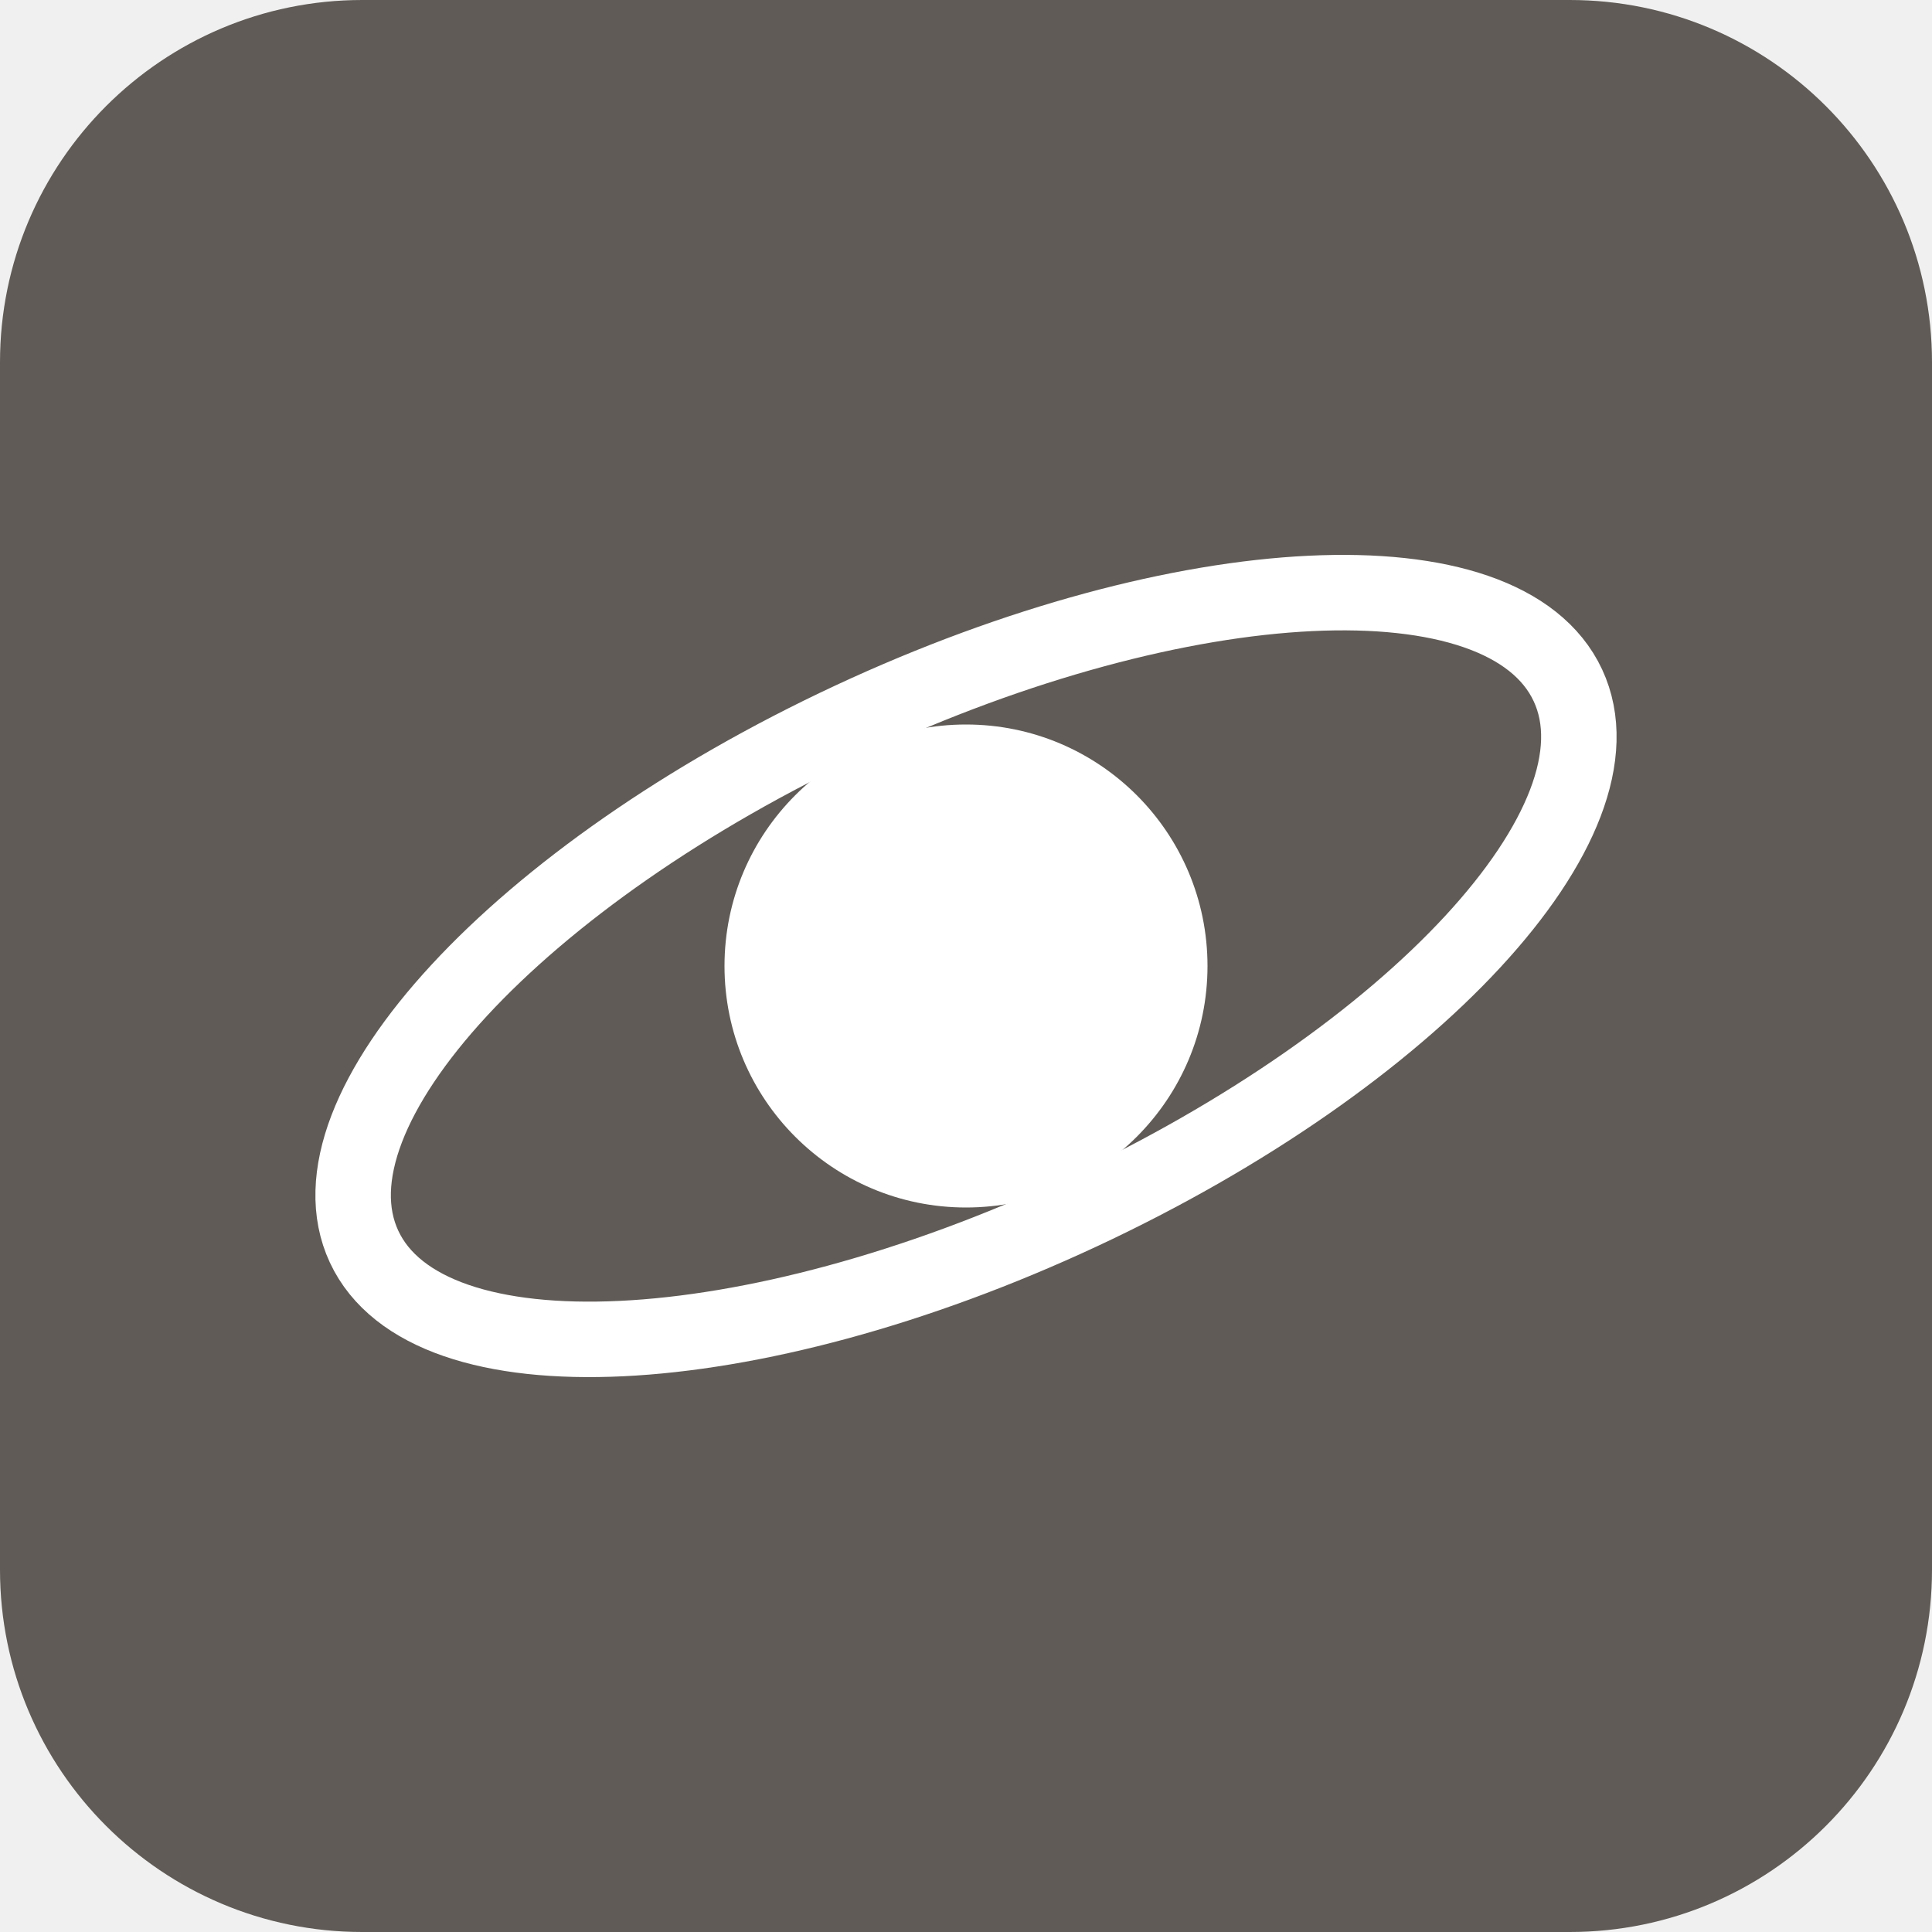
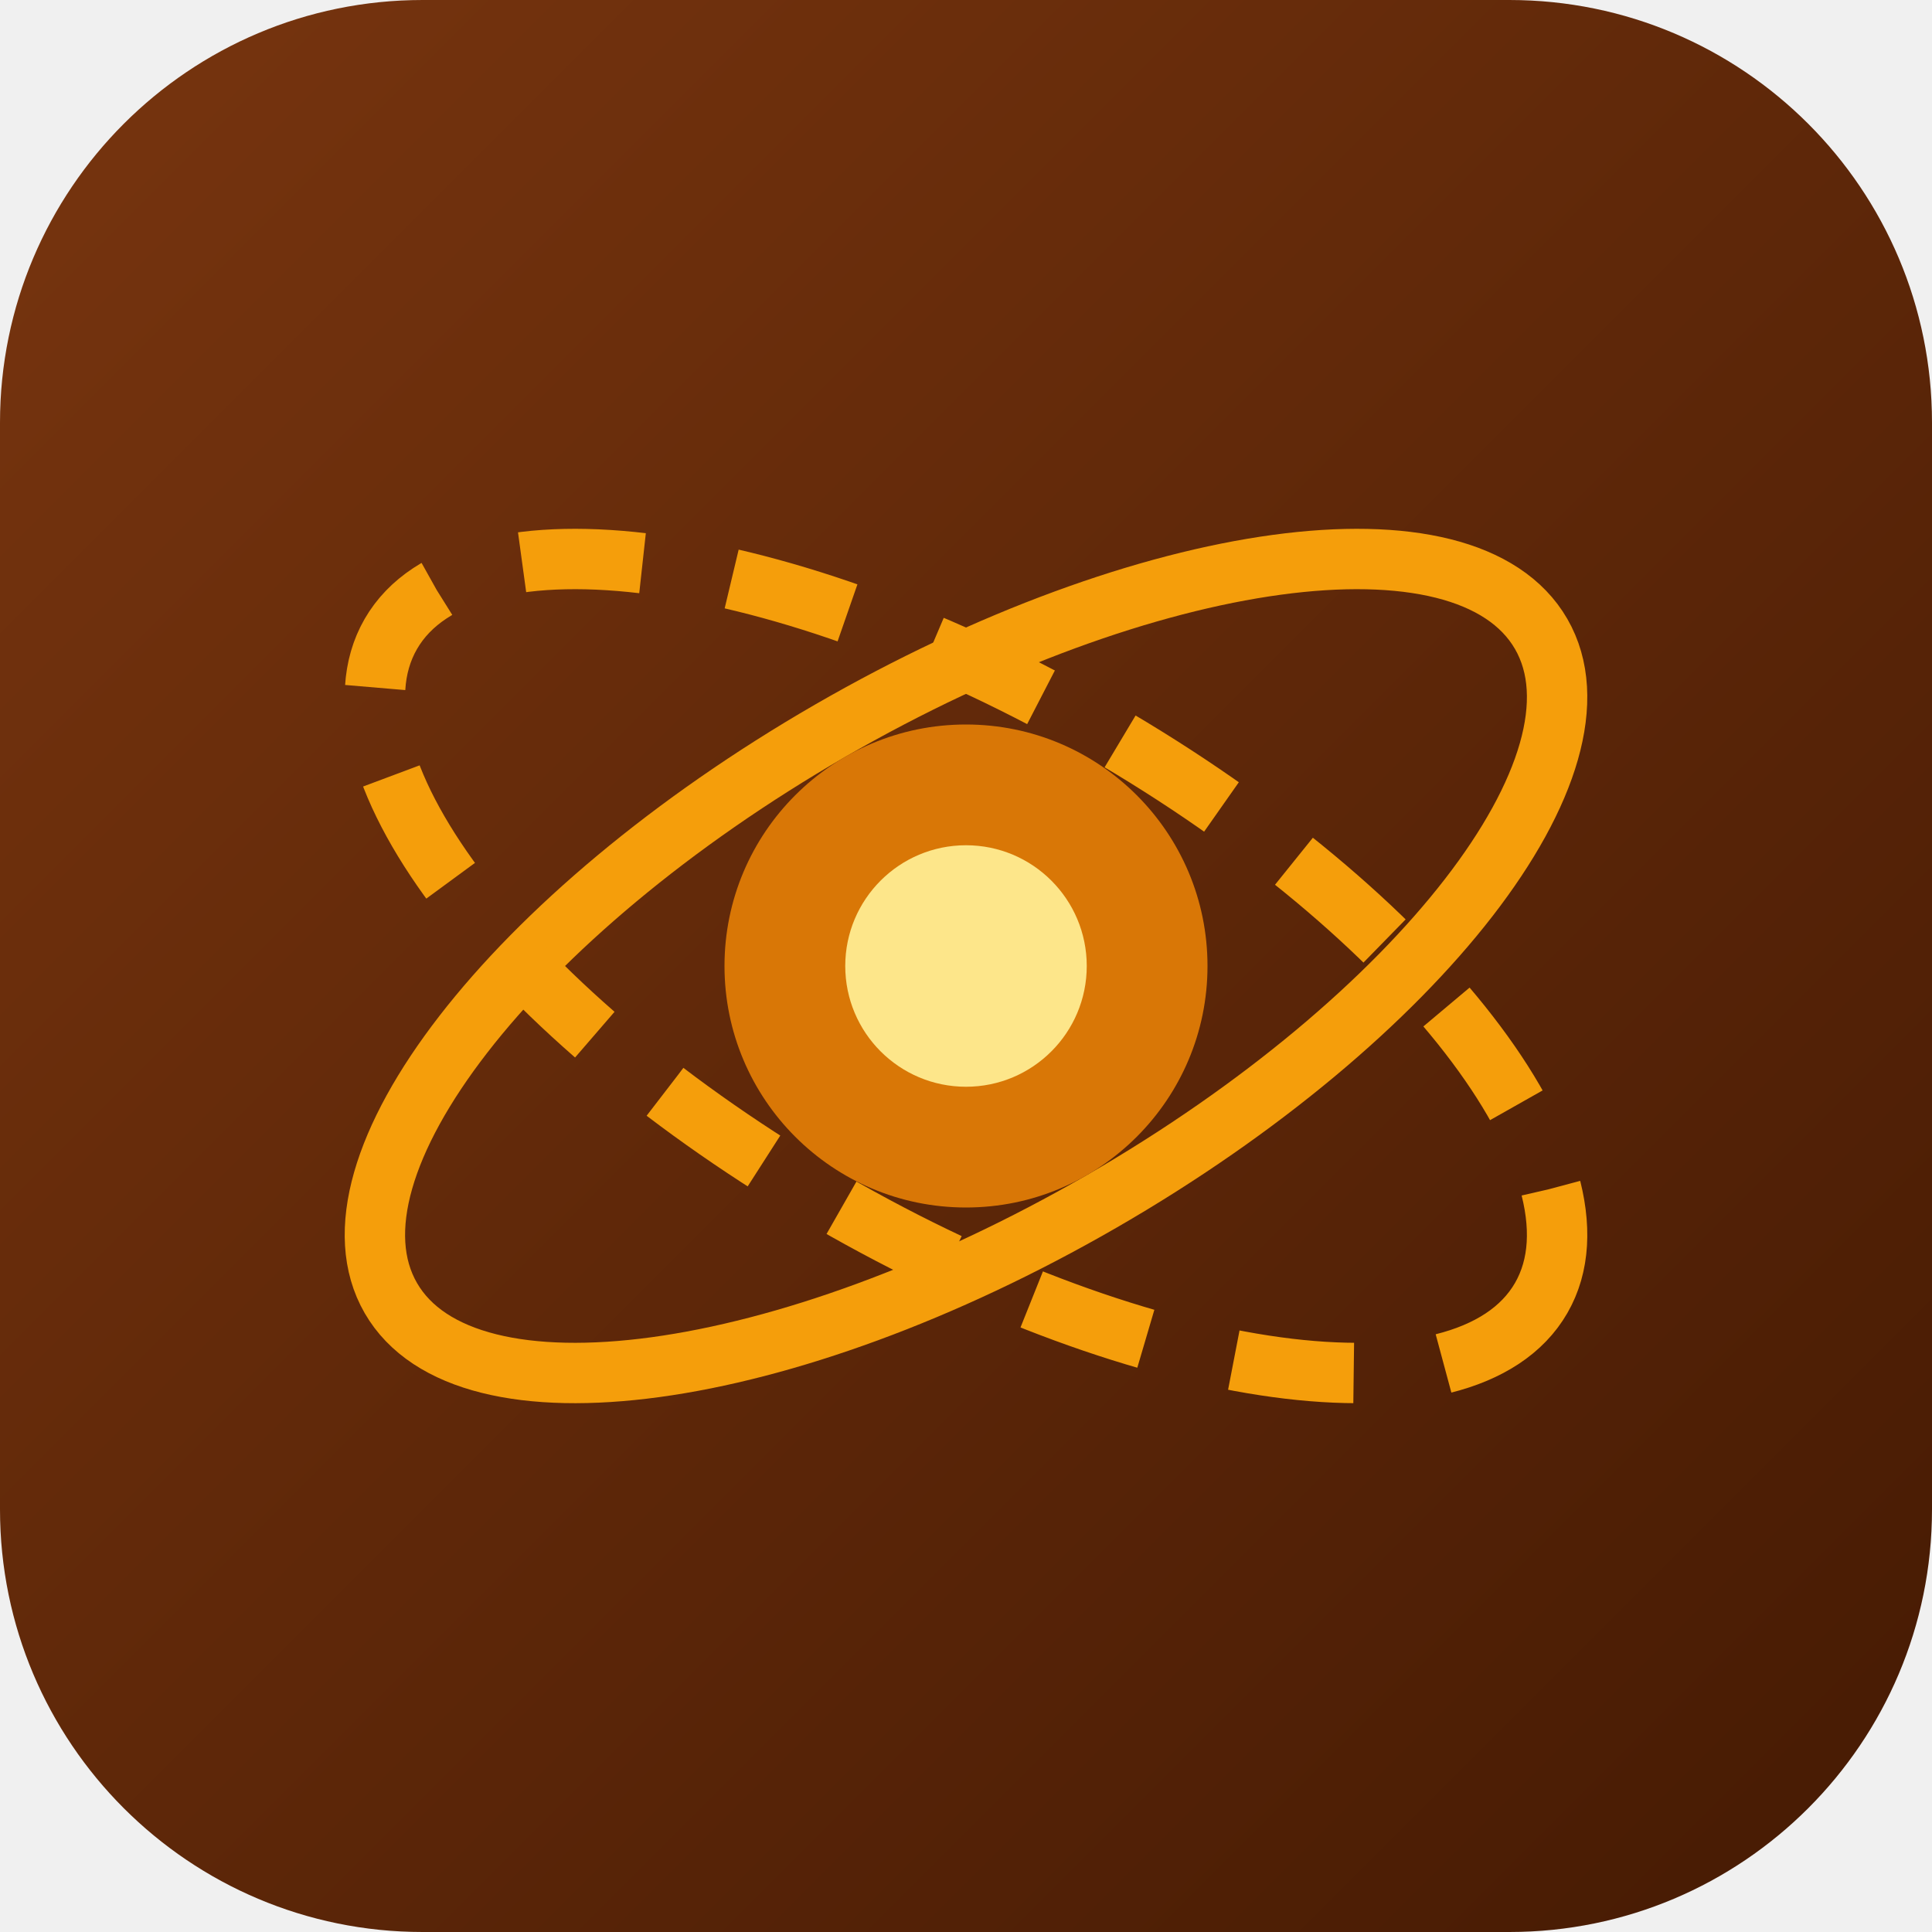
- <svg xmlns="http://www.w3.org/2000/svg" viewBox="0 0 128 128">
-   <rect width="128" height="128" rx="24" fill="#605B56" />
-   <ellipse cx="64" cy="64" rx="44" ry="18" fill="none" stroke="#FFFFFF" stroke-width="5" transform="rotate(-25 64 64)" />
-   <circle cx="64" cy="64" r="16" fill="#FFFFFF" />
+ <svg xmlns="http://www.w3.org/2000/svg" viewBox="0 0 128 128" width="128" height="128">
+   <defs>
+     <linearGradient id="g507" x1="0%" y1="0%" x2="100%" y2="100%">
+       <stop offset="0%" stop-color="#78350F" />
+       <stop offset="100%" stop-color="#451A03" />
+     </linearGradient>
+   </defs>
+   <rect width="128" height="128" rx="28" fill="url(#g507)" />
+   <ellipse cx="64" cy="64" rx="44" ry="18" fill="none" stroke="#F59E0B" stroke-width="4" transform="rotate(-30 64 64)" />
+   <ellipse cx="64" cy="64" rx="44" ry="18" fill="none" stroke="#F59E0B" stroke-width="4" stroke-dasharray="8 6" transform="rotate(30 64 64)" />
+   <circle cx="64" cy="64" r="16" fill="#D97706" />
+   <circle cx="64" cy="64" r="8" fill="#FDE68A" />
</svg>
